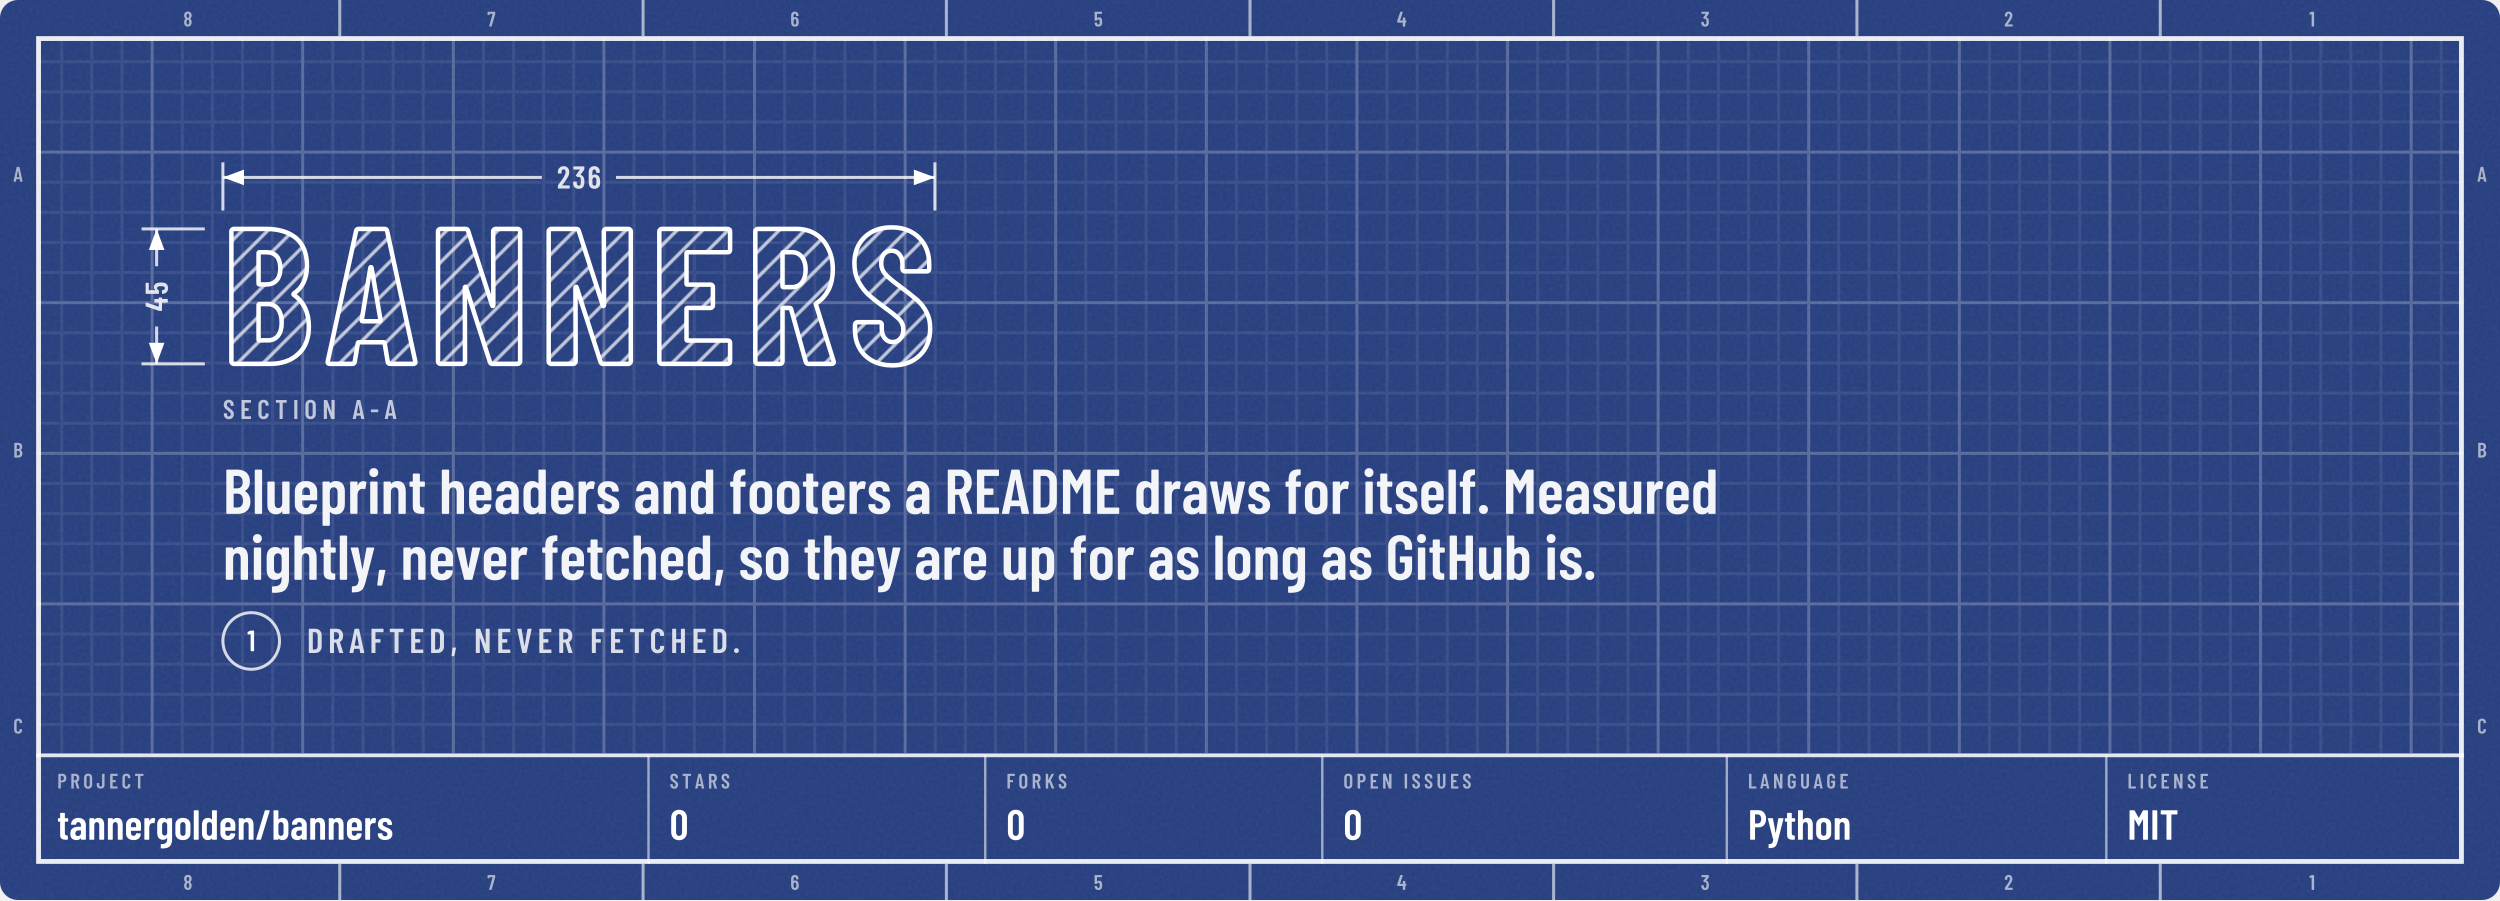
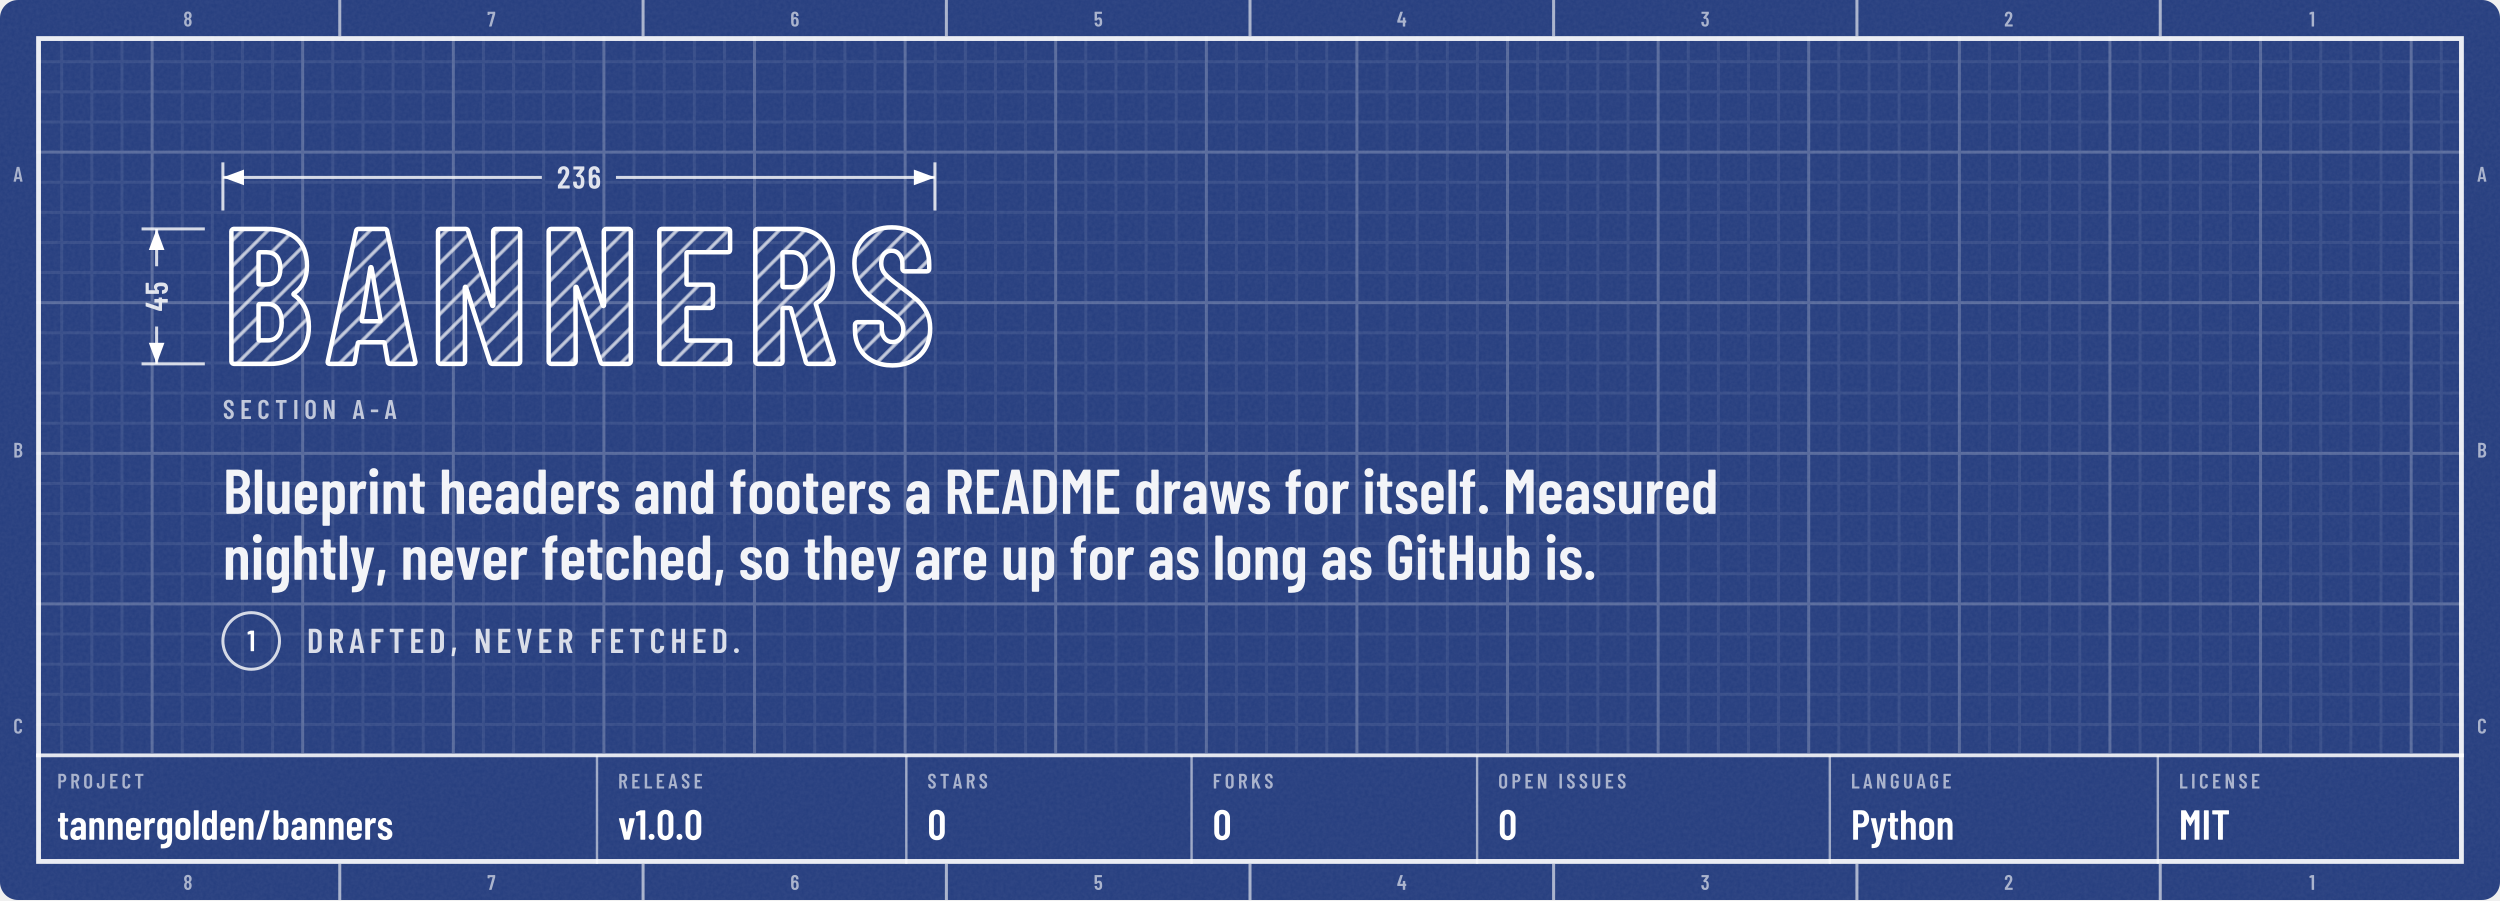
<svg xmlns="http://www.w3.org/2000/svg" width="830" height="299" viewBox="0 0 830 299" role="img" aria-labelledby="t d">
  <defs>
    <g id="kt1" transform="translate(74 120.8) scale(0.064 -0.064)">
      <use href="#n66" x="0" />
      <use href="#n65" x="530" />
      <use href="#n78" x="1072" />
      <use href="#n78" x="1646" />
      <use href="#n69" x="2220" />
      <use href="#n82" x="2718" />
      <use href="#n83" x="3249" />
    </g>
    <mask id="km2" maskUnits="userSpaceOnUse" x="70" y="70.9" width="244.4" height="65.9">
      <use href="#kt1" fill="#FFFFFF" />
    </mask>
    <pattern id="kp3" width="6" height="6" patternUnits="userSpaceOnUse" patternTransform="rotate(45)">
      <path d="M3 0V6" stroke="#FFFFFF" stroke-opacity="0.7" stroke-width="1.1" />
    </pattern>
    <clipPath id="kc4">
      <rect x="0" y="0" width="830" height="298.8" rx="6" />
    </clipPath>
    <filter id="kn5" x="0" y="0" width="100%" height="100%">
      <feTurbulence type="fractalNoise" baseFrequency=".85" numOctaves="2" stitchTiles="stitch" />
      <feColorMatrix values="0 0 0 0 1 0 0 0 0 1 0 0 0 0 1 0 0 0 0.06 0" />
    </filter>
    <pattern id="kp6" width="10" height="10" patternUnits="userSpaceOnUse">
      <path d="M10 .5H.5V10" fill="none" stroke="#FFFFFF" stroke-opacity="0.075" />
    </pattern>
    <pattern id="kp7" width="50" height="50" patternUnits="userSpaceOnUse">
      <path d="M50 .5H.5V50" fill="none" stroke="#FFFFFF" stroke-opacity="0.16" />
    </pattern>
    <clipPath id="kc8">
      <path clip-rule="evenodd" d="M12 12h806v274.8h-806zM12 250.8h806v36h-806z" />
    </clipPath>
    <path id="m44" d="M33 -78 59 146Q60 157 71 157H151Q164 157 161 144L112 -80Q110 -91 99 -91H45Q39 -91 36 -88Q32 -84 33 -78Z" />
    <path id="m45" d="M27 263V339Q27 344 30 348Q34 351 39 351H286Q291 351 294 348Q298 344 298 339V263Q298 258 294 254Q291 251 286 251H39Q34 251 30 254Q27 258 27 263Z" />
    <path id="m46" d="M35 69Q35 100 55 120Q75 140 106 140Q137 140 156 120Q176 100 176 69Q176 38 156 18Q136 -2 106 -2Q75 -2 55 18Q35 38 35 69Z" />
    <path id="m47" d="M21 14 226 690Q229 700 239 700H331Q337 700 340 696Q343 692 341 686L136 10Q133 0 123 0H31Q25 0 22 4Q19 8 21 14Z" />
    <path id="m48" d="M38 183V517Q38 604 89 658Q140 711 224 711Q309 711 360 658Q412 604 412 517V183Q412 96 360 42Q309 -11 224 -11Q140 -11 89 42Q38 96 38 183ZM296 176V524Q296 563 276 586Q257 610 224 610Q192 610 173 586Q154 563 154 524V176Q154 137 173 114Q192 90 224 90Q257 90 276 114Q296 137 296 176Z" />
    <path id="m49" d="M122 700H218Q223 700 226 696Q230 693 230 688V12Q230 7 226 4Q223 0 218 0H126Q121 0 118 4Q114 7 114 12V576Q114 578 112 580Q111 582 109 581L27 565H24Q13 565 13 576L10 643Q10 653 18 657L107 697Q114 700 122 700Z" />
    <path id="m50" d="M173 100H392Q397 100 400 96Q404 93 404 88V12Q404 7 400 4Q397 0 392 0H43Q38 0 34 4Q31 7 31 12V92Q31 101 36 107L75 160Q114 212 152 266Q189 320 215 363Q273 459 273 522Q273 562 256 585Q238 608 209 608Q180 608 163 586Q146 563 147 526V487Q147 482 144 478Q140 475 135 475H41Q36 475 32 478Q29 482 29 487V530Q33 610 84 659Q134 708 214 708Q293 708 342 656Q390 605 390 521Q390 471 373 422Q356 373 319 317Q294 277 260 229Q225 181 214 166Q184 126 170 106Q168 104 169 102Q170 100 173 100Z" />
    <path id="m51" d="M387 218Q387 169 380 134Q368 66 326 29Q283 -8 210 -8Q134 -8 86 32Q38 73 32 143Q30 165 28 207Q28 219 40 219H132Q144 219 144 207Q146 173 148 156Q153 125 169 108Q185 92 210 92Q234 92 250 108Q266 123 271 152Q276 182 276 230Q276 281 269 315Q263 341 248 355Q233 369 210 369Q195 369 183 360Q177 356 174 356Q172 356 166 360L119 408Q115 412 115 417Q115 421 118 425L243 595Q245 597 244 599Q242 601 239 601H49Q44 601 40 604Q37 608 37 613V688Q37 693 40 696Q44 700 49 700H373Q378 700 382 696Q385 693 385 688V609Q385 602 380 594L266 438Q262 432 268 431Q309 426 338 392Q368 358 378 307Q387 267 387 218Z" />
    <path id="m52" d="M443 275V194Q443 189 440 186Q436 182 431 182H401Q396 182 396 177V12Q396 7 392 4Q389 0 384 0H292Q287 0 284 4Q280 7 280 12V177Q280 182 275 182H29Q24 182 20 186Q17 189 17 194V259Q17 268 19 274L158 690Q161 700 171 700H271Q277 700 280 696Q283 693 281 686L153 293Q152 287 157 287H275Q280 287 280 292V412Q280 417 284 420Q287 424 292 424H384Q389 424 392 420Q396 417 396 412V292Q396 287 401 287H431Q436 287 440 284Q443 280 443 275Z" />
    <path id="m53" d="M400 216Q400 175 396 146Q391 72 344 32Q297 -8 219 -8Q145 -8 99 30Q53 68 43 144L40 172Q40 184 52 184H144Q156 184 157 172Q157 166 159 154Q171 92 219 92Q244 92 260 108Q275 124 280 153Q284 178 284 217Q284 254 278 281Q273 307 258 322Q242 336 219 336Q171 336 157 290Q154 279 144 279H51Q46 279 42 282Q39 286 39 291V688Q39 693 42 696Q46 700 51 700H377Q382 700 386 696Q389 693 389 688V612Q389 607 386 604Q382 600 377 600H160Q155 600 155 595V400Q155 397 157 396Q159 396 161 398Q178 416 202 426Q227 437 254 437Q314 437 350 398Q387 360 394 290Q400 259 400 216Z" />
    <path id="m54" d="M401 216Q401 193 399 151Q394 75 346 34Q299 -8 221 -8Q147 -8 101 30Q55 69 46 144Q40 171 40 207L39 532Q39 613 88 660Q138 708 219 708Q295 708 343 660Q391 612 391 532V507Q391 502 388 498Q384 495 379 495H287Q282 495 278 498Q275 502 275 507V526Q275 560 258 582Q242 605 219 605Q191 605 174 583Q156 561 156 526V423Q156 420 158 419Q160 418 162 420Q191 447 234 447Q303 447 346 403Q389 359 396 286Q401 253 401 216ZM284 224Q284 250 279 295Q267 353 220 353Q196 353 180 338Q165 322 160 292Q156 257 156 224Q156 195 159 157Q164 125 180 108Q195 91 220 91Q245 91 260 109Q276 127 281 160Q284 196 284 224Z" />
    <path id="m55" d="M90 13 255 594Q257 600 251 600H116Q111 600 111 595V559Q111 554 108 550Q104 547 99 547H28Q23 547 20 550Q16 554 16 559L17 688Q17 693 20 696Q24 700 29 700H368Q373 700 376 696Q380 693 380 688V607Q380 603 378 593L211 10Q208 0 197 0H100Q87 0 90 13Z" />
    <path id="m56" d="M325 364Q358 345 375 306Q396 259 396 200Q396 147 380 107Q360 53 318 22Q275 -8 216 -8Q158 -8 116 22Q73 52 53 106Q38 148 38 200Q38 259 56 301Q71 341 109 363Q113 366 109 369Q76 390 58 427Q38 470 38 523Q38 581 58 620Q78 664 120 688Q161 712 216 712Q270 712 312 688Q353 665 374 621Q396 579 396 523Q396 471 376 429Q358 392 325 371Q319 367 325 364ZM159 559Q152 541 152 513Q152 483 162 456Q169 435 183 423Q197 411 216 411Q237 411 252 424Q266 436 273 459Q281 483 281 513Q281 547 271 568Q264 589 250 600Q236 612 216 612Q198 612 184 602Q171 591 164 573ZM281 206Q281 244 272 271Q266 295 252 308Q237 322 216 322Q195 322 180 308Q166 294 160 268Q152 242 152 208Q152 177 158 151Q163 123 178 108Q194 92 216 92Q239 92 255 108Q271 124 276 153Q281 180 281 206Z" />
    <path id="m65" d="M325 11 306 116Q306 121 300 121H154Q148 121 148 116L129 11Q128 0 116 0H25Q11 0 14 13L162 689Q164 700 175 700H281Q292 700 294 689L442 13V9Q442 0 431 0H338Q326 0 325 11ZM171 212H282Q288 212 287 217L229 533Q228 536 226 536Q224 536 223 533L166 217Q165 212 171 212Z" />
    <path id="m66" d="M242 0H66Q61 0 58 4Q54 7 54 12V688Q54 693 58 696Q61 700 66 700H224Q319 700 373 652Q427 604 427 512Q427 409 354 365Q349 362 352 359Q391 334 413 292Q435 250 435 192Q435 100 382 50Q328 0 242 0ZM170 595V409Q170 404 175 404H226Q267 404 290 429Q313 454 313 500Q313 548 290 574Q267 600 226 600H175Q170 600 170 595ZM319 208Q319 260 296 290Q273 319 233 319H175Q170 319 170 314V106Q170 101 175 101H233Q273 101 296 129Q319 157 319 208Z" />
    <path id="m67" d="M42 180V521Q42 607 94 658Q145 708 230 708Q316 708 368 658Q420 607 420 521V509Q420 504 416 500Q413 496 408 496L315 492Q303 492 303 504V529Q303 564 283 586Q263 608 230 608Q198 608 178 586Q158 564 158 529V171Q158 136 178 114Q198 92 230 92Q263 92 283 114Q303 136 303 171V196Q303 201 306 204Q310 208 315 208L408 204Q413 204 416 200Q420 197 420 192V180Q420 95 368 44Q316 -8 230 -8Q145 -8 94 44Q42 95 42 180Z" />
    <path id="m68" d="M54 12V688Q54 693 58 696Q61 700 66 700H237Q323 700 374 648Q426 596 426 509V191Q426 104 374 52Q323 0 237 0H66Q61 0 58 4Q54 7 54 12ZM175 100 235 101Q268 101 288 128Q309 154 310 198V502Q310 547 290 574Q269 600 234 600H175Q170 600 170 595V105Q170 100 175 100Z" />
    <path id="m69" d="M391 600H175Q170 600 170 595V406Q170 401 175 401H303Q308 401 312 398Q315 394 315 389V312Q315 307 312 304Q308 300 303 300H175Q170 300 170 295V105Q170 100 175 100H391Q396 100 400 96Q403 93 403 88V12Q403 7 400 4Q396 0 391 0H66Q61 0 58 4Q54 7 54 12V688Q54 693 58 696Q61 700 66 700H391Q396 700 400 696Q403 693 403 688V612Q403 607 400 604Q396 600 391 600Z" />
    <path id="m70" d="M390 600H175Q170 600 170 595V406Q170 401 175 401H302Q307 401 310 398Q314 394 314 389V312Q314 307 310 304Q307 300 302 300H175Q170 300 170 295V12Q170 7 166 4Q163 0 158 0H66Q61 0 58 4Q54 7 54 12V688Q54 693 58 696Q61 700 66 700H390Q395 700 398 696Q402 693 402 688V612Q402 607 398 604Q395 600 390 600Z" />
    <path id="m71" d="M42 173V527Q42 609 94 658Q145 708 230 708Q315 708 368 658Q420 609 420 526V487Q420 482 416 478Q413 475 408 475H316Q311 475 308 478Q304 482 304 487V528Q304 564 284 586Q263 608 230 608Q197 608 177 586Q157 564 157 528V172Q157 136 177 114Q197 92 230 92Q263 92 284 114Q304 136 304 172V268Q304 273 299 273H238Q233 273 230 276Q226 280 226 285V358Q226 363 230 366Q233 370 238 370H408Q413 370 416 366Q420 363 420 358V173Q420 91 368 42Q315 -8 230 -8Q145 -8 94 42Q42 91 42 173Z" />
    <path id="m72" d="M319 700H411Q416 700 420 696Q423 693 423 688V12Q423 7 420 4Q416 0 411 0H319Q314 0 310 4Q307 7 307 12V295Q307 300 302 300H175Q170 300 170 295V12Q170 7 166 4Q163 0 158 0H66Q61 0 58 4Q54 7 54 12V688Q54 693 58 696Q61 700 66 700H158Q163 700 166 696Q170 693 170 688V406Q170 401 175 401H302Q307 401 307 406V688Q307 693 310 696Q314 700 319 700Z" />
    <path id="m73" d="M54 12V688Q54 693 58 696Q61 700 66 700H158Q163 700 166 696Q170 693 170 688V12Q170 7 166 4Q163 0 158 0H66Q61 0 58 4Q54 7 54 12Z" />
    <path id="m74" d="M17 173V247Q17 252 20 256Q24 259 29 259H121Q126 259 130 256Q133 252 133 247V171Q133 136 152 114Q171 92 202 92Q233 92 252 114Q272 136 272 171V688Q272 693 276 696Q279 700 284 700H376Q381 700 384 696Q388 693 388 688V173Q388 91 336 42Q285 -8 202 -8Q119 -8 68 42Q17 91 17 173Z" />
    <path id="m75" d="M54 12V688Q54 693 58 696Q61 700 66 700H158Q163 700 166 696Q170 693 170 688V412Q170 408 172 408Q174 407 176 410L326 691Q331 700 341 700H440Q447 700 449 696Q451 692 448 686L298 405Q297 401 297 399L459 14Q460 12 460 8Q460 0 450 0H351Q340 0 337 9L219 298Q218 301 216 300Q214 300 212 298L172 231Q170 227 170 225V12Q170 7 166 4Q163 0 158 0H66Q61 0 58 4Q54 7 54 12Z" />
    <path id="m76" d="M54 12V688Q54 693 58 696Q61 700 66 700H158Q163 700 166 696Q170 693 170 688V105Q170 100 175 100H391Q396 100 400 96Q403 93 403 88V12Q403 7 400 4Q396 0 391 0H66Q61 0 58 4Q54 7 54 12Z" />
    <path id="m77" d="M383 700H475Q480 700 484 696Q487 693 487 688V12Q487 7 484 4Q480 0 475 0H383Q378 0 374 4Q371 7 371 12V484Q371 488 369 488Q367 488 365 485L278 327Q273 319 269 319Q265 319 260 327L173 485Q171 488 169 488Q167 488 167 484V12Q167 7 164 4Q160 0 155 0H63Q58 0 54 4Q51 7 51 12V688Q51 693 54 696Q58 700 63 700H155Q165 700 170 692L267 521Q270 517 273 521L368 692Q373 700 383 700Z" />
    <path id="m78" d="M350 700H441Q446 700 450 696Q453 693 453 688V12Q453 7 450 4Q446 0 441 0H336Q326 0 323 10L174 434Q173 437 170 436Q168 436 168 433L169 12Q169 7 166 4Q162 0 157 0H66Q61 0 58 4Q54 7 54 12V688Q54 693 58 696Q61 700 66 700H169Q179 700 182 690L332 269Q333 266 336 266Q338 267 338 270V688Q338 693 342 696Q345 700 350 700Z" />
    <path id="m79" d="M42 182V518Q42 604 94 656Q147 708 233 708Q319 708 372 656Q425 604 425 518V182Q425 96 372 44Q319 -8 233 -8Q147 -8 94 44Q42 96 42 182ZM309 177V523Q309 561 288 584Q267 608 233 608Q199 608 178 584Q158 561 158 523V177Q158 139 178 116Q199 92 233 92Q267 92 288 116Q309 139 309 177Z" />
    <path id="m80" d="M432 495Q432 405 384 350Q337 295 259 295H174Q169 295 169 290V12Q169 7 166 4Q162 0 157 0H65Q60 0 56 4Q53 7 53 12V689Q53 694 56 698Q60 701 65 701H253Q306 701 346 675Q387 649 410 602Q432 555 432 495ZM316 492Q316 542 294 572Q271 601 234 601H174Q169 601 169 596V391Q169 386 174 386H234Q271 386 294 414Q316 443 316 492Z" />
    <path id="m82" d="M318 10 233 297Q231 301 228 301H175Q170 301 170 296V12Q170 7 166 4Q163 0 158 0H66Q61 0 58 4Q54 7 54 12V688Q54 693 58 696Q61 700 66 700H254Q307 700 348 674Q388 649 410 602Q433 556 433 496Q433 434 409 389Q385 344 342 321Q338 320 339 315L437 14Q438 12 438 9Q438 0 427 0H331Q321 0 318 10ZM170 595V396Q170 391 175 391H236Q272 391 294 419Q317 447 317 495Q317 543 294 572Q272 600 236 600H175Q170 600 170 595Z" />
    <path id="m83" d="M34 173V199Q34 204 38 208Q41 211 46 211H137Q142 211 146 208Q149 204 149 199V179Q149 140 168 116Q188 92 219 92Q250 92 270 114Q290 137 290 174Q290 200 279 219Q268 238 248 255Q228 272 184 304Q134 340 104 368Q73 396 52 436Q32 475 32 527Q32 610 82 659Q132 708 214 708Q297 708 348 656Q399 605 399 520V496Q399 491 396 488Q392 484 387 484H297Q292 484 288 488Q285 491 285 496V522Q285 561 266 584Q246 608 214 608Q184 608 165 586Q146 565 146 527Q146 491 166 466Q187 441 247 397Q308 352 339 324Q370 295 387 261Q404 227 404 180Q404 95 353 44Q302 -8 219 -8Q136 -8 85 42Q34 92 34 173Z" />
    <path id="m84" d="M425 688V612Q425 607 422 604Q418 600 413 600H286Q281 600 281 595V12Q281 7 278 4Q274 0 269 0H177Q172 0 168 4Q165 7 165 12V595Q165 600 160 600H40Q35 600 32 604Q28 607 28 612V688Q28 693 32 696Q35 700 40 700H413Q418 700 422 696Q425 693 425 688Z" />
    <path id="m85" d="M50 194V688Q50 693 54 696Q57 700 62 700H154Q159 700 162 696Q166 693 166 688V182Q166 142 186 117Q206 92 239 92Q272 92 292 117Q312 142 312 182V688Q312 693 316 696Q319 700 324 700H416Q421 700 424 696Q428 693 428 688V194Q428 103 376 48Q324 -8 239 -8Q153 -8 102 48Q50 103 50 194Z" />
    <path id="m86" d="M171 11 28 687 27 691Q27 700 38 700H139Q151 700 152 689L235 208Q236 205 238 205Q240 205 241 208L322 689Q323 700 335 700H433Q446 700 443 687L299 11Q297 0 286 0H184Q173 0 171 11Z" />
    <path id="m97" d="M397 352V12Q397 7 394 4Q390 0 385 0H293Q288 0 284 4Q281 7 281 12V31Q281 34 279 35Q277 36 275 33Q240 -8 173 -8Q116 -8 72 24Q29 57 29 143Q29 233 82 271Q134 309 224 309H276Q281 309 281 314V340Q281 376 263 398Q245 419 218 419Q197 419 183 406Q169 392 166 369Q165 357 153 357H56Q44 357 45 369Q50 437 98 478Q147 519 220 519Q299 519 348 473Q397 427 397 352ZM281 160V217Q281 222 276 222H224Q190 222 169 204Q148 185 148 150Q148 119 164 104Q180 88 205 88Q235 88 258 107Q281 126 281 160Z" />
    <path id="m98" d="M399 357V154Q399 80 362 36Q325 -8 258 -8Q204 -8 168 27Q166 29 164 28Q162 27 162 24V12Q162 7 158 4Q155 0 150 0H58Q53 0 50 4Q46 7 46 12V688Q46 693 50 696Q53 700 58 700H150Q155 700 158 696Q162 693 162 688V486Q162 483 164 482Q167 482 170 486Q189 503 212 511Q236 519 258 519Q324 519 362 476Q399 433 399 357ZM222 419Q198 419 182 404Q166 388 162 362V149Q166 123 182 108Q198 92 222 92Q250 92 267 112Q284 131 284 163V348Q284 380 267 400Q250 419 222 419Z" />
    <path id="m99" d="M38 155V357Q38 430 86 474Q133 519 215 519Q297 519 345 476Q393 432 393 365V351Q393 346 390 342Q386 339 381 339L289 335Q277 335 277 347V357Q277 382 260 400Q242 419 215 419Q188 419 171 399Q154 379 154 348V163Q154 132 171 112Q188 92 215 92Q242 92 260 110Q277 129 277 155V165Q277 170 280 174Q284 177 289 177L381 176Q386 176 390 172Q393 169 393 164V146Q393 77 345 34Q297 -8 215 -8Q133 -8 86 36Q38 80 38 155Z" />
    <path id="m100" d="M287 700H379Q384 700 388 696Q391 693 391 688V12Q391 7 388 4Q384 0 379 0H287Q282 0 278 4Q275 7 275 12V24Q275 27 273 28Q271 29 269 27Q233 -8 179 -8Q112 -8 75 36Q38 80 38 154V357Q38 433 76 476Q113 519 179 519Q202 519 226 510Q250 502 269 483Q271 481 273 482Q275 483 275 486V688Q275 693 278 696Q282 700 287 700ZM275 149V362Q271 388 255 404Q239 419 215 419Q187 419 170 400Q153 380 153 348V163Q153 131 170 112Q187 92 215 92Q239 92 255 108Q271 123 275 149Z" />
    <path id="m101" d="M380 213H159Q154 213 154 208V163Q154 132 171 112Q188 92 215 92Q238 92 254 106Q271 121 276 144Q279 154 289 154L378 150Q383 150 386 146Q390 143 389 137Q382 67 338 30Q294 -8 215 -8Q133 -8 86 36Q38 79 38 154V357Q38 430 86 474Q133 519 215 519Q297 519 344 474Q392 430 392 357V225Q392 220 388 216Q385 213 380 213ZM154 348V303Q154 298 159 298H272Q277 298 277 303V348Q277 380 260 400Q243 419 215 419Q188 419 171 399Q154 379 154 348Z" />
    <path id="m102" d="M265 499V440Q265 435 262 432Q258 428 253 428H191Q186 428 186 423V12Q186 7 182 4Q179 0 174 0H83Q78 0 74 4Q71 7 71 12V423Q71 428 66 428H34Q29 428 26 432Q22 435 22 440V499Q22 504 26 508Q29 511 34 511H66Q71 511 71 516V541Q71 631 112 668Q153 705 243 704H251Q256 704 260 700Q263 697 263 692L261 624Q261 619 258 616Q254 612 249 612H244Q214 611 200 592Q186 574 186 536V516Q186 511 191 511H253Q258 511 262 508Q265 504 265 499Z" />
    <path id="m103" d="M287 511H379Q384 511 388 508Q391 504 391 499V19Q391 -89 342 -148Q293 -206 167 -206Q145 -206 134 -205Q122 -204 122 -192V-115Q122 -102 135 -104Q192 -105 222 -90Q253 -75 264 -46Q275 -17 275 30V41Q275 44 273 44Q271 45 269 42Q236 -1 175 -1Q108 -1 73 42Q38 86 38 161V357Q38 434 74 476Q109 519 175 519Q236 519 269 476Q271 473 273 474Q275 474 275 477V499Q275 504 278 508Q282 511 287 511ZM275 169V348Q275 380 258 400Q242 419 215 419Q188 419 171 399Q154 379 154 348V169Q154 138 171 118Q188 99 215 99Q242 99 258 118Q275 138 275 169Z" />
    <path id="m104" d="M397 352V12Q397 7 394 4Q390 0 385 0H293Q288 0 284 4Q281 7 281 12V343Q281 379 266 399Q251 419 223 419Q194 419 178 398Q162 377 162 340V12Q162 7 158 4Q155 0 150 0H58Q53 0 50 4Q46 7 46 12V688Q46 693 50 696Q53 700 58 700H150Q155 700 158 696Q162 693 162 688V479Q162 476 164 476Q167 475 170 479Q204 519 265 519Q330 519 364 476Q397 432 397 352Z" />
    <path id="m105" d="M36 652Q36 683 56 703Q76 723 107 723Q138 723 158 703Q177 683 177 652Q177 621 157 601Q137 581 107 581Q76 581 56 601Q36 621 36 652ZM50 12V499Q50 504 54 508Q57 511 62 511H154Q159 511 162 508Q166 504 166 499V12Q166 7 162 4Q159 0 154 0H62Q57 0 54 4Q50 7 50 12Z" />
    <path id="m108" d="M42 12V688Q42 693 46 696Q49 700 54 700H146Q151 700 154 696Q158 693 158 688V12Q158 7 154 4Q151 0 146 0H54Q49 0 46 4Q42 7 42 12Z" />
    <path id="m110" d="M397 352V12Q397 7 394 4Q390 0 385 0H293Q288 0 284 4Q281 7 281 12V343Q281 379 266 399Q251 419 223 419Q194 419 178 398Q162 377 162 340V12Q162 7 158 4Q155 0 150 0H58Q53 0 50 4Q46 7 46 12V499Q46 504 50 508Q53 511 58 511H150Q155 511 158 508Q162 504 162 499V479Q162 476 164 476Q167 475 170 479Q204 519 265 519Q330 519 364 476Q397 432 397 352Z" />
    <path id="m111" d="M38 155V356Q38 430 86 474Q134 519 216 519Q299 519 347 474Q395 430 395 356V155Q395 80 348 36Q300 -8 216 -8Q133 -8 86 36Q38 80 38 155ZM279 164V348Q279 379 262 399Q244 419 216 419Q188 419 171 400Q154 380 154 348V164Q154 132 171 112Q188 93 216 93Q244 93 262 112Q279 132 279 164Z" />
    <path id="m112" d="M403 357V155Q403 78 366 35Q329 -8 262 -8Q239 -8 215 0Q191 9 172 28Q170 30 168 29Q166 28 166 25V-177Q166 -182 162 -186Q159 -189 154 -189H62Q57 -189 54 -186Q50 -182 50 -177V499Q50 504 54 508Q57 511 62 511H154Q159 511 162 508Q166 504 166 499V487Q166 484 168 484Q171 483 174 487Q209 519 262 519Q329 519 366 476Q403 432 403 357ZM226 420Q199 420 182 400Q166 380 166 348V163Q166 131 182 112Q199 92 226 92Q254 92 271 112Q288 131 288 163V348Q288 380 271 400Q254 420 226 420Z" />
    <path id="m114" d="M297 507Q305 502 303 492L287 399Q286 387 273 392Q259 396 247 396Q235 396 225 393Q197 389 180 362Q162 334 162 296V13Q162 8 158 4Q155 1 150 1H58Q53 1 50 4Q46 8 46 13V499Q46 504 50 508Q53 511 58 511H150Q155 511 158 508Q162 504 162 499V453Q162 449 164 448Q166 448 167 452Q194 517 255 517Q282 517 297 507Z" />
    <path id="m115" d="M30 135V142Q30 147 34 150Q37 154 42 154H128Q133 154 136 150Q140 147 140 142V137Q140 113 158 97Q177 81 204 81Q230 81 245 96Q260 111 260 134Q260 154 247 168Q234 181 219 188Q204 195 165 211Q108 233 72 267Q35 301 35 368Q35 438 80 478Q124 517 200 517Q278 517 324 476Q369 434 369 364Q369 359 366 356Q362 352 357 352H273Q268 352 264 356Q261 359 261 364V370Q261 394 244 410Q228 426 203 426Q177 426 162 410Q146 393 146 370Q146 351 158 338Q170 325 185 318Q200 310 235 295Q277 278 306 262Q334 245 356 214Q377 184 377 139Q377 72 330 33Q283 -6 203 -6Q124 -6 77 32Q30 70 30 135Z" />
    <path id="m116" d="M248 429H186Q181 429 181 424V162Q181 127 194 114Q207 100 233 101H240Q245 101 248 98Q252 94 252 89V12Q252 7 248 4Q245 0 240 0H206Q138 0 104 25Q69 50 69 119V424Q69 429 64 429H29Q24 429 20 432Q17 436 17 441V499Q17 504 20 508Q24 511 29 511H64Q69 511 69 516V626Q69 631 72 634Q76 638 81 638H169Q174 638 178 634Q181 631 181 626V516Q181 511 186 511H248Q253 511 256 508Q260 504 260 499V441Q260 436 256 432Q253 429 248 429Z" />
    <path id="m117" d="M289 511H381Q386 511 390 508Q393 504 393 499V12Q393 7 390 4Q386 0 381 0H289Q284 0 280 4Q277 7 277 12V34Q277 37 275 38Q273 39 271 36Q242 -7 178 -7Q117 -7 80 30Q42 66 42 142V499Q42 504 46 508Q49 511 54 511H146Q151 511 154 508Q158 504 158 499V167Q158 92 216 92Q245 92 261 114Q277 135 277 172V499Q277 504 280 508Q284 511 289 511Z" />
    <path id="m118" d="M141 10 19 499V503Q19 512 30 512H132Q144 512 145 501L205 190Q206 187 208 187Q210 187 211 190L270 501Q271 512 283 512L385 510Q399 510 396 497L275 10Q272 0 261 0H155Q144 0 141 10Z" />
    <path id="m119" d="M126 11 19 499V503Q19 512 30 512H118Q130 512 131 501L183 190Q184 187 186 187Q188 187 189 190L244 501Q245 512 257 512H335Q347 512 348 501L404 189Q405 186 407 186Q409 186 410 189L463 501Q464 512 476 512L563 510Q576 510 573 497L466 11Q464 0 453 0H363Q351 0 350 11L297 303Q296 306 294 306Q292 306 291 303L239 11Q238 0 226 0H139Q128 0 126 11Z" />
    <path id="m121" d="M34 -187V-115Q34 -110 37 -106Q40 -103 44 -103Q77 -102 96 -94Q115 -87 126 -66Q138 -44 143 -3L142 3L16 499V503Q16 512 27 512H125Q137 512 138 501L199 170Q200 167 202 167Q204 167 205 170L264 501Q265 512 277 512L376 510Q390 510 387 497L253 -28Q234 -99 213 -134Q192 -169 154 -184Q116 -199 45 -199H40Q38 -199 36 -196Q34 -192 34 -187Z" />
    <path id="n65" d="M325 11 309 107Q309 112 303 112H176Q170 112 170 107L154 11Q153 0 141 0H24Q11 0 14 13L161 689Q163 700 174 700H309Q320 700 322 689L468 13L469 9Q469 0 458 0H338Q326 0 325 11ZM194 221H284Q289 221 288 226L241 499Q240 502 238 502Q236 502 235 499L190 226Q190 221 194 221Z" />
    <path id="n66" d="M245 0H56Q51 0 48 4Q44 7 44 12V688Q44 693 48 696Q51 700 56 700H223Q323 700 380 652Q436 604 436 509Q436 410 368 365Q364 362 367 359Q446 303 446 193Q446 100 390 50Q334 0 245 0ZM185 574V417Q185 412 190 412H226Q260 412 279 434Q298 455 298 494Q298 535 280 557Q261 579 226 579H190Q185 579 185 574ZM305 214Q305 258 286 284Q267 310 235 310H190Q185 310 185 305V127Q185 122 190 122H234Q267 122 286 146Q305 170 305 214Z" />
    <path id="n69" d="M399 579H190Q185 579 185 574V416Q185 411 190 411H310Q315 411 318 408Q322 404 322 399V302Q322 297 318 294Q315 290 310 290H190Q185 290 185 285V126Q185 121 190 121H399Q404 121 408 118Q411 114 411 109V12Q411 7 408 4Q404 0 399 0H56Q51 0 48 4Q44 7 44 12V688Q44 693 48 696Q51 700 56 700H399Q404 700 408 696Q411 693 411 688V591Q411 586 408 582Q404 579 399 579Z" />
    <path id="n78" d="M342 700H458Q463 700 466 696Q470 693 470 688V12Q470 7 466 4Q463 0 458 0H326Q316 0 313 10L189 397Q188 400 186 400Q183 399 183 396L184 12Q184 7 180 4Q177 0 172 0H56Q51 0 48 4Q44 7 44 12V688Q44 693 48 696Q51 700 56 700H187Q197 700 200 690L325 303Q326 300 328 300Q331 301 331 304L330 688Q330 693 334 696Q337 700 342 700Z" />
    <path id="n82" d="M306 10 229 286Q227 290 224 290H190Q185 290 185 285V12Q185 7 182 4Q178 0 173 0H56Q51 0 48 4Q44 7 44 12V688Q44 693 48 696Q51 700 56 700H258Q313 700 356 674Q399 647 422 599Q446 551 446 489Q446 430 424 385Q401 340 361 315Q359 314 358 312Q357 311 358 309L450 14L451 10Q451 0 440 0H320Q309 0 306 10ZM185 574V403Q185 398 190 398H235Q266 398 286 422Q305 447 305 488Q305 530 286 554Q266 579 235 579H190Q185 579 185 574Z" />
    <path id="n83" d="M30 175V204Q30 209 34 212Q37 216 42 216H157Q162 216 166 212Q169 209 169 204V182Q169 151 185 132Q201 113 225 113Q249 113 265 131Q281 149 281 178Q281 208 261 230Q241 251 183 293Q133 329 102 357Q71 385 49 426Q27 467 27 521Q27 606 80 657Q133 708 220 708Q308 708 362 655Q415 602 415 516V492Q415 487 412 484Q408 480 403 480H288Q283 480 280 484Q276 487 276 492V519Q276 550 260 568Q245 587 220 587Q196 587 181 570Q166 552 166 521Q166 491 185 468Q204 445 260 404Q322 358 354 330Q385 301 402 266Q420 232 420 184Q420 96 366 44Q312 -8 224 -8Q166 -8 122 15Q78 38 54 80Q30 121 30 175Z" />
  </defs>
  <rect y="0" width="830" height="298.8" rx="6" fill="#253D7E" />
  <rect y="0" width="830" height="298.8" clip-path="url(#kc4)" filter="url(#kn5)" />
  <g clip-path="url(#kc8)">
    <rect y="0" width="830" height="298.8" fill="url(#kp6)" />
    <rect y="0" width="830" height="298.8" fill="url(#kp7)" />
  </g>
  <rect x="12.8" y="12.8" width="804.4" height="273.2" fill="none" stroke="#FFFFFF" stroke-opacity="0.9" stroke-width="1.6" />
  <path d="M112.8 0V12M112.8 286.8V298.8M213.5 0V12M213.5 286.8V298.8M314.2 0V12M314.2 286.8V298.8M415 0V12M415 286.8V298.8M515.8 0V12M515.8 286.8V298.8M616.5 0V12M616.5 286.8V298.8M717.2 0V12M717.2 286.8V298.8" stroke="#FFFFFF" stroke-opacity="0.6" />
  <g transform="scale(0.007 -0.007)" fill="#FFFFFF" fill-opacity="0.6">
    <use href="#m56" x="8694" y="-1257" />
    <use href="#m56" x="8694" y="-42204" />
    <use href="#m55" x="23108" y="-1257" />
    <use href="#m55" x="23108" y="-42204" />
    <use href="#m54" x="37482" y="-1257" />
    <use href="#m54" x="37482" y="-42204" />
    <use href="#m53" x="51875" y="-1257" />
    <use href="#m53" x="51875" y="-42204" />
    <use href="#m52" x="66253" y="-1257" />
    <use href="#m52" x="66253" y="-42204" />
    <use href="#m51" x="80662" y="-1257" />
    <use href="#m51" x="80662" y="-42204" />
    <use href="#m50" x="95055" y="-1257" />
    <use href="#m50" x="95055" y="-42204" />
    <use href="#m49" x="109524" y="-1257" />
    <use href="#m49" x="109524" y="-42204" />
    <use href="#m65" x="629" y="-8615" />
    <use href="#m65" x="117486" y="-8615" />
    <use href="#m66" x="626" y="-21702" />
    <use href="#m66" x="117483" y="-21702" />
    <use href="#m67" x="629" y="-34789" />
    <use href="#m67" x="117486" y="-34789" />
  </g>
  <path d="M74 69.9V53.9" stroke="#FFFFFF" stroke-opacity="0.8" />
  <path d="M310.4 69.9V53.9" stroke="#FFFFFF" stroke-opacity="0.8" />
  <path d="M74 58.9H179.9M204.5 58.9H310.4" stroke="#FFFFFF" stroke-opacity="0.8" />
  <path d="M68 76H47" stroke="#FFFFFF" stroke-opacity="0.8" />
  <path d="M68 120.8H47" stroke="#FFFFFF" stroke-opacity="0.8" />
  <path d="M52 76V88.4M52 108.4V120.8" stroke="#FFFFFF" stroke-opacity="0.8" />
  <circle cx="83.4" cy="212.8" r="9.4" fill="none" stroke="#FFFFFF" stroke-opacity="0.8" />
  <path d="M12 250.8H818" stroke="#FFFFFF" stroke-opacity="0.85" stroke-width="1.2" />
  <rect x="70" y="70.9" width="244.4" height="65.9" fill="url(#kp3)" mask="url(#km2)" />
  <use href="#kt1" fill="none" stroke="#FFFFFF" stroke-width="23.4" stroke-linejoin="round" />
  <path d="M74 58.9l7 -2.6v5.2z" fill="#FFFFFF" />
  <path d="M310.4 58.9l-7 -2.6v5.2z" fill="#FFFFFF" />
  <g transform="translate(184.9 62.6) scale(0.0105 -0.0105)" fill="#FFFFFF" fill-opacity="0.85">
    <use href="#m50" x="0" />
    <use href="#m51" x="482" />
    <use href="#m54" x="965" />
  </g>
  <path d="M52 76l-2.6 7h5.2z" fill="#FFFFFF" />
  <path d="M52 120.8l-2.6 -7h5.2z" fill="#FFFFFF" />
  <g transform="rotate(-90 52 98.4)">
    <g transform="translate(47 102.1) scale(0.0105 -0.0105)" fill="#FFFFFF" fill-opacity="0.85">
      <use href="#m52" x="0" />
      <use href="#m53" x="516" />
    </g>
  </g>
  <g transform="translate(74 139.1) scale(0.009 -0.009)" fill="#FFFFFF" fill-opacity="0.7">
    <use href="#m83" x="0" />
    <use href="#m69" x="634" />
    <use href="#m67" x="1269" />
    <use href="#m84" x="1926" />
    <use href="#m73" x="2578" />
    <use href="#m79" x="3002" />
    <use href="#m78" x="3669" />
    <use href="#m65" x="4776" />
    <use href="#m45" x="5432" />
    <use href="#m65" x="5957" />
  </g>
  <g transform="translate(74 170.6) scale(0.021 -0.021)" fill="#FFFFFF" fill-opacity="0.94">
    <use href="#m66" x="0" />
    <use href="#m108" x="462" />
    <use href="#m117" x="661" />
    <use href="#m101" x="1099" />
    <use href="#m112" x="1525" />
    <use href="#m114" x="1966" />
    <use href="#m105" x="2279" />
    <use href="#m110" x="2494" />
    <use href="#m116" x="2933" />
    <use href="#m104" x="3415" />
    <use href="#m101" x="3854" />
    <use href="#m97" x="4280" />
    <use href="#m100" x="4714" />
    <use href="#m101" x="5151" />
    <use href="#m114" x="5577" />
    <use href="#m115" x="5890" />
    <use href="#m97" x="6488" />
    <use href="#m110" x="6922" />
    <use href="#m100" x="7361" />
    <use href="#m102" x="7998" />
    <use href="#m111" x="8289" />
    <use href="#m111" x="8721" />
    <use href="#m116" x="9153" />
    <use href="#m101" x="9435" />
    <use href="#m114" x="9861" />
    <use href="#m115" x="10174" />
    <use href="#m97" x="10772" />
    <use href="#m82" x="11406" />
    <use href="#m69" x="11867" />
    <use href="#m65" x="12302" />
    <use href="#m68" x="12758" />
    <use href="#m77" x="13230" />
    <use href="#m69" x="13768" />
    <use href="#m100" x="14403" />
    <use href="#m114" x="14840" />
    <use href="#m97" x="15153" />
    <use href="#m119" x="15587" />
    <use href="#m115" x="16179" />
    <use href="#m102" x="16777" />
    <use href="#m111" x="17068" />
    <use href="#m114" x="17500" />
    <use href="#m105" x="18013" />
    <use href="#m116" x="18228" />
    <use href="#m115" x="18510" />
    <use href="#m101" x="18908" />
    <use href="#m108" x="19334" />
    <use href="#m102" x="19533" />
    <use href="#m46" x="19824" />
    <use href="#m77" x="20235" />
    <use href="#m101" x="20773" />
    <use href="#m97" x="21199" />
    <use href="#m115" x="21633" />
    <use href="#m117" x="22031" />
    <use href="#m114" x="22469" />
    <use href="#m101" x="22782" />
    <use href="#m100" x="23208" />
  </g>
  <g transform="translate(74 192.5) scale(0.021 -0.021)" fill="#FFFFFF" fill-opacity="0.94">
    <use href="#m110" x="0" />
    <use href="#m105" x="439" />
    <use href="#m103" x="654" />
    <use href="#m104" x="1085" />
    <use href="#m116" x="1524" />
    <use href="#m108" x="1806" />
    <use href="#m121" x="2005" />
    <use href="#m44" x="2408" />
    <use href="#m110" x="2807" />
    <use href="#m101" x="3246" />
    <use href="#m118" x="3672" />
    <use href="#m101" x="4087" />
    <use href="#m114" x="4513" />
    <use href="#m102" x="5026" />
    <use href="#m101" x="5317" />
    <use href="#m116" x="5743" />
    <use href="#m99" x="6025" />
    <use href="#m104" x="6447" />
    <use href="#m101" x="6886" />
    <use href="#m100" x="7312" />
    <use href="#m44" x="7749" />
    <use href="#m115" x="8148" />
    <use href="#m111" x="8546" />
    <use href="#m116" x="9178" />
    <use href="#m104" x="9460" />
    <use href="#m101" x="9899" />
    <use href="#m121" x="10325" />
    <use href="#m97" x="10928" />
    <use href="#m114" x="11362" />
    <use href="#m101" x="11675" />
    <use href="#m117" x="12301" />
    <use href="#m112" x="12739" />
    <use href="#m102" x="13380" />
    <use href="#m111" x="13671" />
    <use href="#m114" x="14103" />
    <use href="#m97" x="14616" />
    <use href="#m115" x="15050" />
    <use href="#m108" x="15648" />
    <use href="#m111" x="15847" />
    <use href="#m110" x="16279" />
    <use href="#m103" x="16718" />
    <use href="#m97" x="17349" />
    <use href="#m115" x="17783" />
    <use href="#m71" x="18381" />
    <use href="#m105" x="18843" />
    <use href="#m116" x="19058" />
    <use href="#m72" x="19340" />
    <use href="#m117" x="19817" />
    <use href="#m98" x="20255" />
    <use href="#m105" x="20892" />
    <use href="#m115" x="21107" />
    <use href="#m46" x="21505" />
  </g>
  <g transform="translate(82.1 216.2) scale(0.00978 -0.00978)" fill="#FFFFFF">
    <use href="#m49" x="0" />
  </g>
  <g transform="translate(101.9 216.8) scale(0.0115 -0.0115)" fill="#FFFFFF" fill-opacity="0.82">
    <use href="#m68" x="0" />
    <use href="#m82" x="612" />
    <use href="#m65" x="1213" />
    <use href="#m70" x="1809" />
    <use href="#m84" x="2364" />
    <use href="#m69" x="2956" />
    <use href="#m68" x="3531" />
    <use href="#m44" x="4143" />
    <use href="#m78" x="4822" />
    <use href="#m69" x="5469" />
    <use href="#m86" x="6044" />
    <use href="#m69" x="6655" />
    <use href="#m82" x="7230" />
    <use href="#m70" x="8171" />
    <use href="#m69" x="8726" />
    <use href="#m84" x="9301" />
    <use href="#m67" x="9893" />
    <use href="#m72" x="10490" />
    <use href="#m69" x="11107" />
    <use href="#m68" x="11682" />
    <use href="#m46" x="12294" />
  </g>
  <g transform="translate(19 261.8) scale(0.007 -0.007)" fill="#FFFFFF" fill-opacity="0.6">
    <use href="#m80" x="0" />
    <use href="#m82" x="614" />
    <use href="#m79" x="1232" />
    <use href="#m74" x="1856" />
    <use href="#m69" x="2457" />
    <use href="#m67" x="3049" />
    <use href="#m84" x="3663" />
  </g>
  <g transform="translate(19 278.8) scale(0.014 -0.014)" fill="#FFFFFF">
    <use href="#m116" x="0" />
    <use href="#m97" x="282" />
    <use href="#m110" x="716" />
    <use href="#m110" x="1155" />
    <use href="#m101" x="1594" />
    <use href="#m114" x="2020" />
    <use href="#m103" x="2333" />
    <use href="#m111" x="2764" />
    <use href="#m108" x="3196" />
    <use href="#m100" x="3395" />
    <use href="#m101" x="3832" />
    <use href="#m110" x="4258" />
    <use href="#m47" x="4697" />
    <use href="#m98" x="5083" />
    <use href="#m97" x="5520" />
    <use href="#m110" x="5954" />
    <use href="#m110" x="6393" />
    <use href="#m101" x="6832" />
    <use href="#m114" x="7258" />
    <use href="#m115" x="7571" />
  </g>
-   <g transform="translate(222.3 261.8) scale(0.007 -0.007)" fill="#FFFFFF" fill-opacity="0.6">
+   <g transform="translate(205.2 261.8) scale(0.007 -0.007)" fill="#FFFFFF" fill-opacity="0.6">
+     <use href="#m82" x="0" />
+     <use href="#m69" x="618" />
+     <use href="#m76" x="1210" />
+     <use href="#m69" x="1782" />
+     <use href="#m65" x="2375" />
+     <use href="#m83" x="2988" />
+     <use href="#m69" x="3579" />
+   </g>
+   <g transform="translate(205.2 278.8) scale(0.014 -0.014)" fill="#FFFFFF">
+     <use href="#m118" x="0" />
+     <use href="#m49" x="415" />
+     <use href="#m46" x="689" />
+     <use href="#m48" x="900" />
+     <use href="#m46" x="1350" />
+     <use href="#m48" x="1561" />
+   </g>
+   <g transform="translate(307.9 261.8) scale(0.007 -0.007)" fill="#FFFFFF" fill-opacity="0.6">
    <use href="#m83" x="0" />
    <use href="#m84" x="591" />
    <use href="#m65" x="1200" />
    <use href="#m82" x="1813" />
    <use href="#m83" x="2432" />
  </g>
-   <g transform="translate(222.3 278.8) scale(0.014 -0.014)" fill="#FFFFFF">
+   <g transform="translate(307.9 278.8) scale(0.014 -0.014)" fill="#FFFFFF">
    <use href="#m48" x="0" />
  </g>
-   <g transform="translate(334.1 261.8) scale(0.007 -0.007)" fill="#FFFFFF" fill-opacity="0.6">
+   <g transform="translate(402.6 261.8) scale(0.007 -0.007)" fill="#FFFFFF" fill-opacity="0.6">
    <use href="#m70" x="0" />
    <use href="#m79" x="572" />
    <use href="#m82" x="1196" />
    <use href="#m75" x="1814" />
    <use href="#m83" x="2449" />
  </g>
-   <g transform="translate(334.1 278.8) scale(0.014 -0.014)" fill="#FFFFFF">
+   <g transform="translate(402.6 278.8) scale(0.014 -0.014)" fill="#FFFFFF">
    <use href="#m48" x="0" />
  </g>
-   <g transform="translate(446 261.8) scale(0.007 -0.007)" fill="#FFFFFF" fill-opacity="0.6">
+   <g transform="translate(497.4 261.8) scale(0.007 -0.007)" fill="#FFFFFF" fill-opacity="0.6">
    <use href="#m79" x="0" />
    <use href="#m80" x="624" />
    <use href="#m69" x="1238" />
    <use href="#m78" x="1830" />
    <use href="#m73" x="2852" />
    <use href="#m83" x="3233" />
    <use href="#m83" x="3824" />
    <use href="#m85" x="4415" />
    <use href="#m69" x="5050" />
    <use href="#m83" x="5642" />
  </g>
-   <g transform="translate(446 278.8) scale(0.014 -0.014)" fill="#FFFFFF">
+   <g transform="translate(497.4 278.8) scale(0.014 -0.014)" fill="#FFFFFF">
    <use href="#m48" x="0" />
  </g>
-   <g transform="translate(580.3 261.8) scale(0.007 -0.007)" fill="#FFFFFF" fill-opacity="0.6">
+   <g transform="translate(614.5 261.8) scale(0.007 -0.007)" fill="#FFFFFF" fill-opacity="0.6">
    <use href="#m76" x="0" />
    <use href="#m65" x="572" />
    <use href="#m78" x="1185" />
    <use href="#m71" x="1849" />
    <use href="#m85" x="2469" />
    <use href="#m65" x="3104" />
    <use href="#m71" x="3717" />
    <use href="#m69" x="4336" />
  </g>
-   <g transform="translate(580.3 278.8) scale(0.014 -0.014)" fill="#FFFFFF">
+   <g transform="translate(614.5 278.8) scale(0.014 -0.014)" fill="#FFFFFF">
    <use href="#m80" x="0" />
    <use href="#m121" x="457" />
    <use href="#m116" x="860" />
    <use href="#m104" x="1142" />
    <use href="#m111" x="1581" />
    <use href="#m110" x="2013" />
  </g>
-   <g transform="translate(706.3 261.8) scale(0.007 -0.007)" fill="#FFFFFF" fill-opacity="0.6">
+   <g transform="translate(723.4 261.8) scale(0.007 -0.007)" fill="#FFFFFF" fill-opacity="0.6">
    <use href="#m76" x="0" />
    <use href="#m73" x="572" />
    <use href="#m67" x="953" />
    <use href="#m69" x="1567" />
    <use href="#m78" x="2160" />
    <use href="#m83" x="2824" />
    <use href="#m69" x="3415" />
  </g>
-   <g transform="translate(706.3 278.8) scale(0.014 -0.014)" fill="#FFFFFF">
+   <g transform="translate(723.4 278.8) scale(0.014 -0.014)" fill="#FFFFFF">
    <use href="#m77" x="0" />
    <use href="#m73" x="538" />
    <use href="#m84" x="762" />
  </g>
-   <path d="M215.3 250.8V286.8M327.1 250.8V286.8M439 250.8V286.8M573.3 250.8V286.8M699.3 250.8V286.8" stroke="#FFFFFF" stroke-opacity="0.55" stroke-width=".8" />
+   <path d="M198.2 250.8V286.8M300.9 250.8V286.8M395.6 250.8V286.8M490.4 250.8V286.8M607.5 250.8V286.8M716.4 250.8V286.8" stroke="#FFFFFF" stroke-opacity="0.55" stroke-width=".8" />
</svg>
